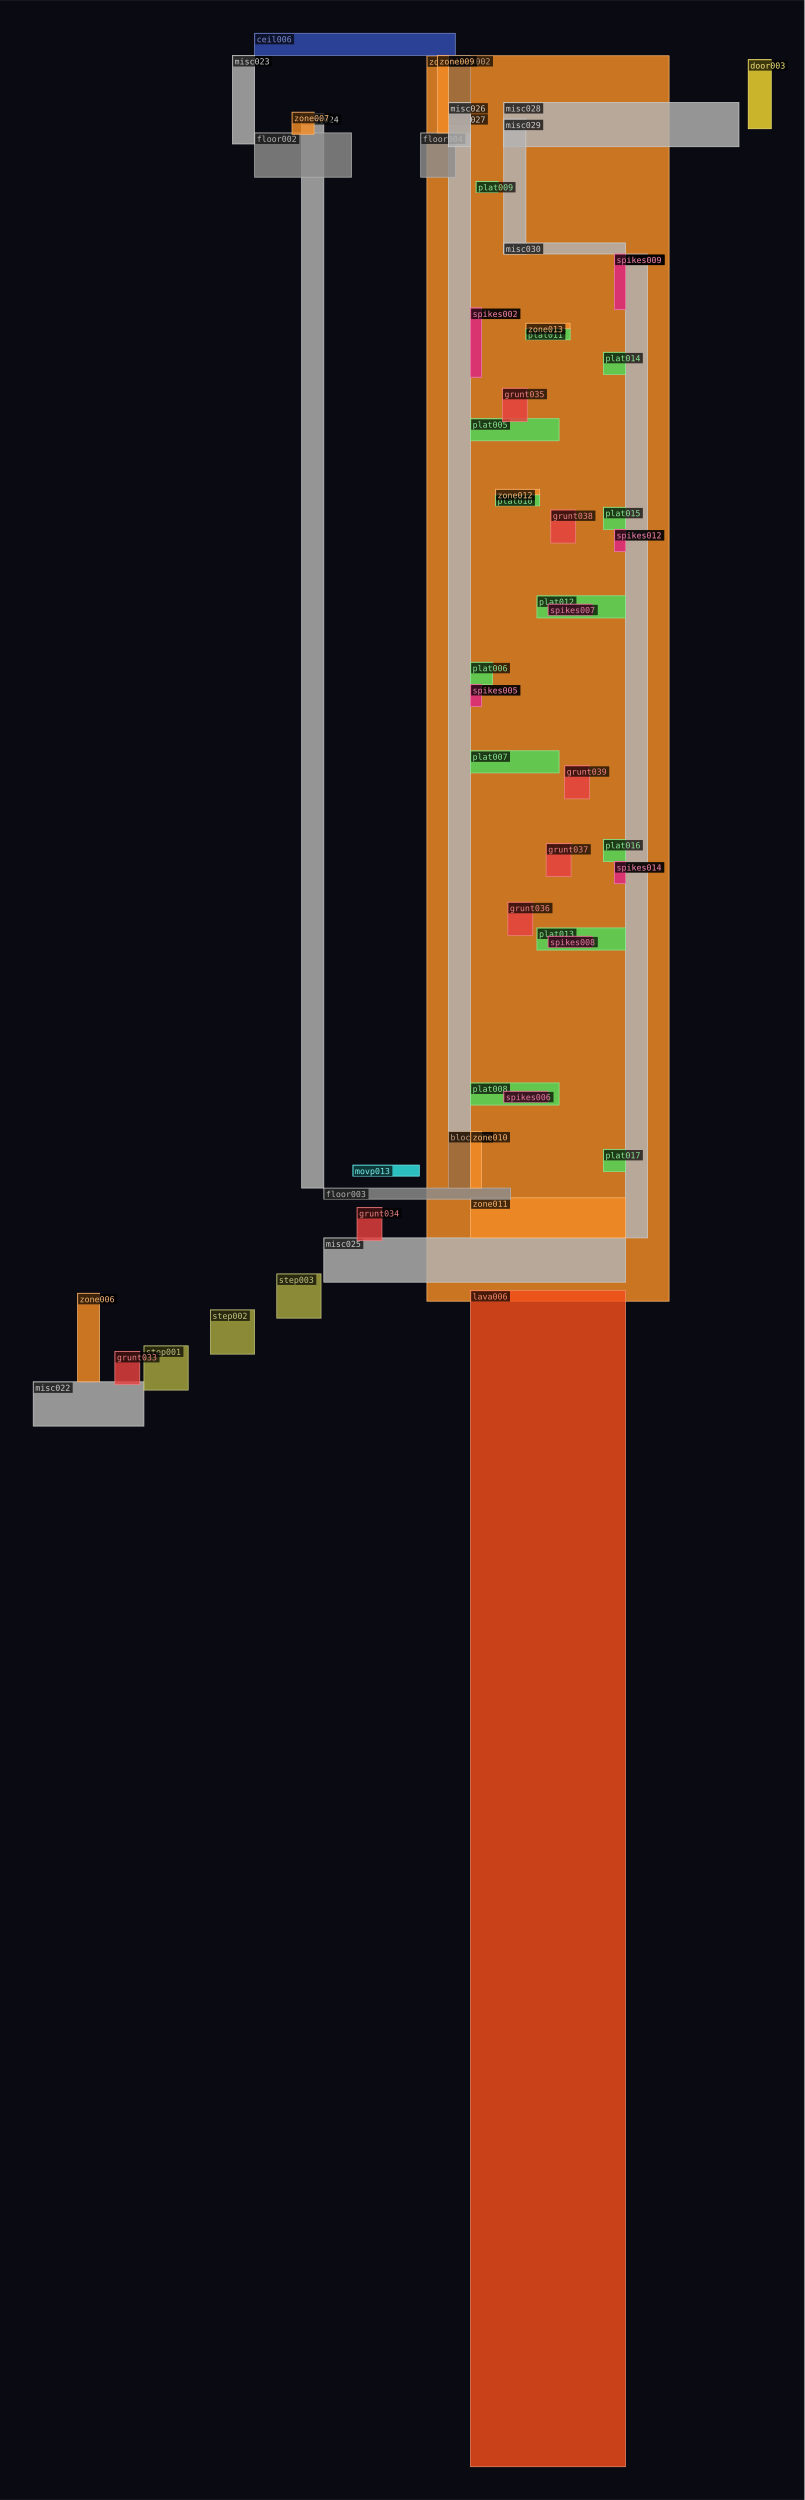
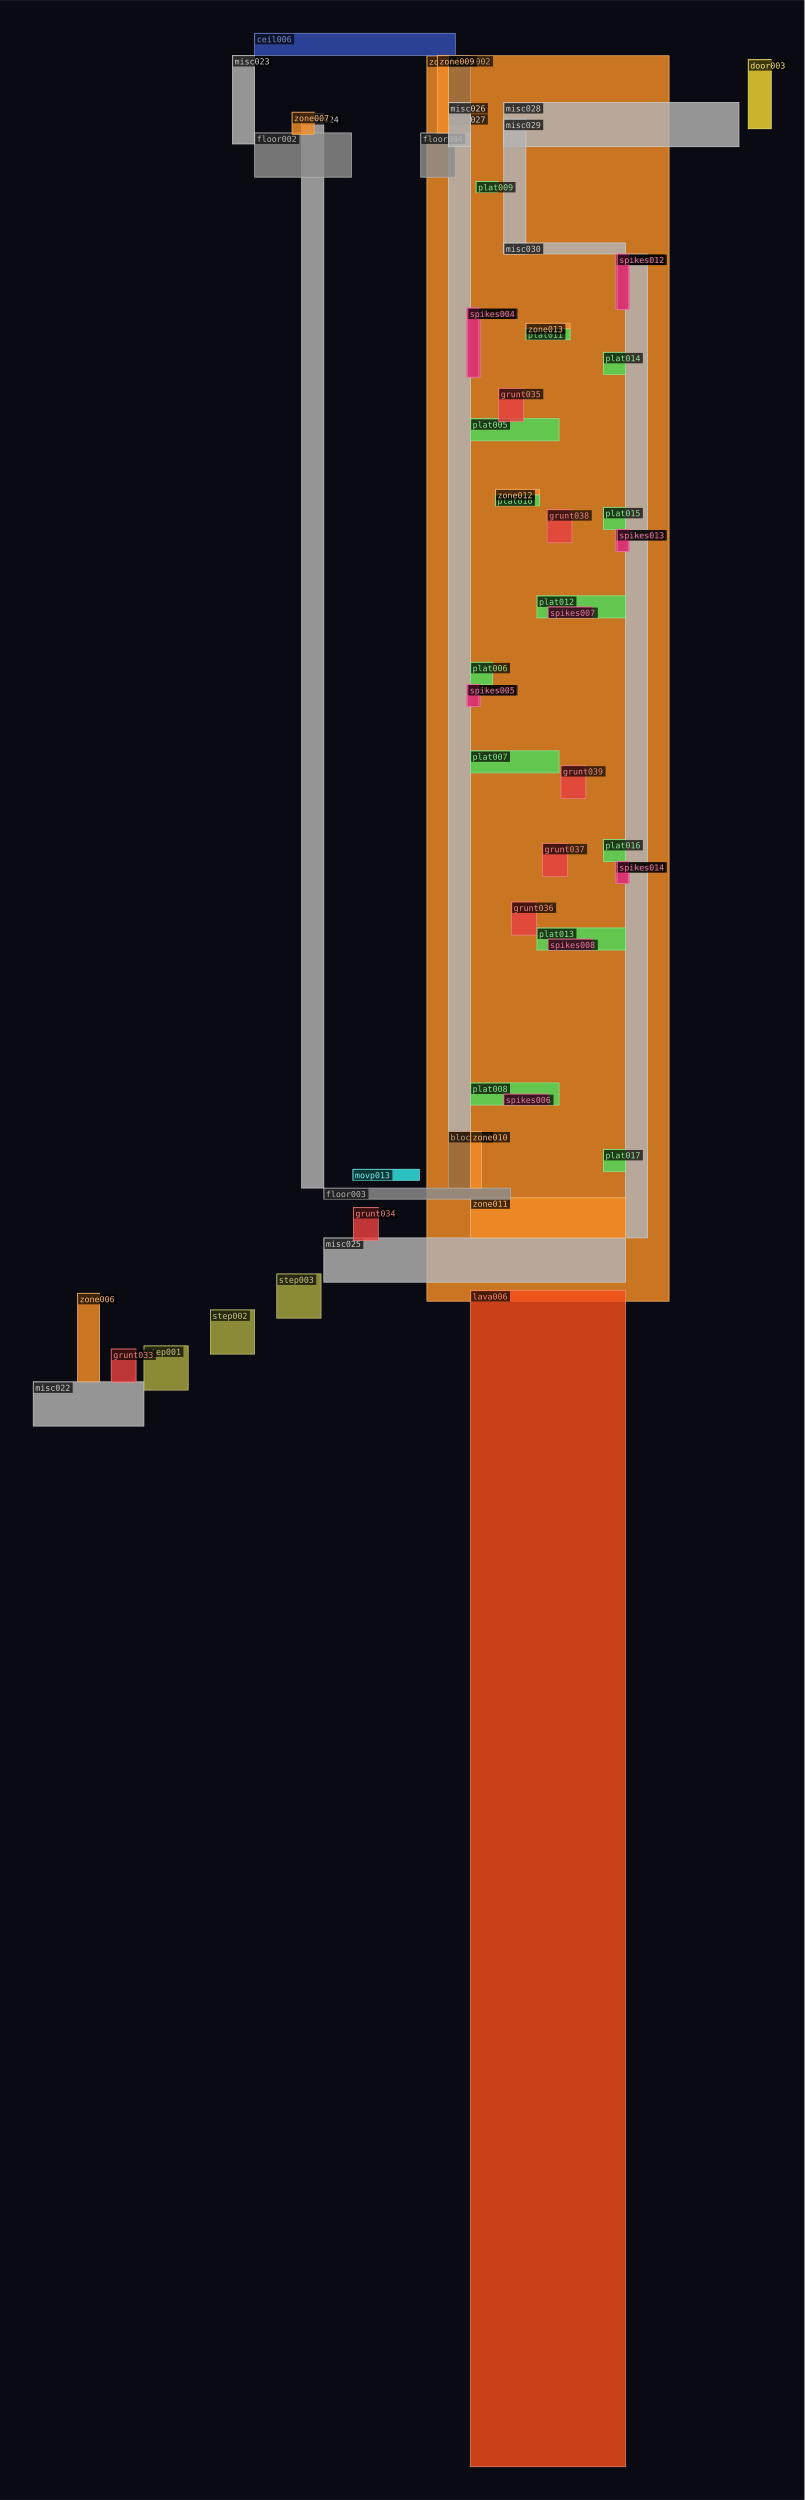
<svg xmlns="http://www.w3.org/2000/svg" viewBox="16064 -1370 2325.33 7226" width="901" height="2800" font-family="monospace">
  <rect x="16064" y="-1370" width="2325.33" height="7226" fill="#0a0a12" />
  <rect x="17298" y="-1209" width="700" height="3600" fill="#f28c26" fill-opacity="0.82" stroke="#f7b472" stroke-width="2" />
  <rect x="17300" y="-1207" width="112.16" height="30" fill="#000000" fill-opacity="0.7" />
  <text x="17304" y="-1183" font-size="24" fill="#f7b472">zone008</text>
  <rect x="17424" y="2360" width="448" height="3400" fill="#f24d1a" fill-opacity="0.82" stroke="#f78b6a" stroke-width="2" />
  <rect x="17426" y="2362" width="112.16" height="30" fill="#000000" fill-opacity="0.7" />
  <text x="17430" y="2386" font-size="24" fill="#f78b6a">lava006</text>
  <rect x="16936" y="-1042" width="64" height="3106" fill="#b3b3b3" fill-opacity="0.82" stroke="#cdcdcd" stroke-width="2" />
  <rect x="16938" y="-1040" width="112.16" height="30" fill="#000000" fill-opacity="0.7" />
  <text x="16942" y="-1016" font-size="24" fill="#cdcdcd">misc024</text>
  <rect x="17360" y="-1042" width="64" height="2942" fill="#b3b3b3" fill-opacity="0.82" stroke="#cdcdcd" stroke-width="2" />
  <rect x="17362" y="-1040" width="112.16" height="30" fill="#000000" fill-opacity="0.7" />
  <text x="17366" y="-1016" font-size="24" fill="#cdcdcd">misc027</text>
  <rect x="17872" y="-636" width="64" height="2844" fill="#b3b3b3" fill-opacity="0.82" stroke="#cdcdcd" stroke-width="2" />
  <rect x="17874" y="-634" width="112.16" height="30" fill="#000000" fill-opacity="0.7" />
  <text x="17878" y="-610" font-size="24" fill="#cdcdcd">misc031</text>
  <rect x="17000" y="2208" width="872" height="128" fill="#b3b3b3" fill-opacity="0.82" stroke="#cdcdcd" stroke-width="2" />
  <rect x="17002" y="2210" width="112.16" height="30" fill="#000000" fill-opacity="0.7" />
  <text x="17006" y="2234" font-size="24" fill="#cdcdcd">misc025</text>
  <rect x="17520" y="-1074" width="680" height="128" fill="#b3b3b3" fill-opacity="0.82" stroke="#cdcdcd" stroke-width="2" />
  <rect x="17522" y="-1072" width="112.16" height="30" fill="#000000" fill-opacity="0.7" />
  <text x="17526" y="-1048" font-size="24" fill="#cdcdcd">misc028</text>
  <rect x="17424" y="2092" width="448" height="116" fill="#f28c26" fill-opacity="0.82" stroke="#f7b472" stroke-width="2" />
  <rect x="17426" y="2094" width="112.16" height="30" fill="#000000" fill-opacity="0.7" />
  <text x="17430" y="2118" font-size="24" fill="#f7b472">zone011</text>
  <rect x="16160" y="2624" width="320" height="128" fill="#b3b3b3" fill-opacity="0.82" stroke="#cdcdcd" stroke-width="2" />
  <rect x="16162" y="2626" width="112.16" height="30" fill="#000000" fill-opacity="0.7" />
  <text x="16166" y="2650" font-size="24" fill="#cdcdcd">misc022</text>
  <rect x="16800" y="-1274" width="580" height="64" fill="#334db3" fill-opacity="0.82" stroke="#7a8bcd" stroke-width="2" />
  <rect x="16802" y="-1272" width="112.16" height="30" fill="#000000" fill-opacity="0.7" />
  <text x="16806" y="-1248" font-size="24" fill="#7a8bcd">ceil006</text>
  <rect x="16800" y="-986" width="280" height="128" fill="#8c8c8c" fill-opacity="0.82" stroke="#b4b4b4" stroke-width="2" />
  <rect x="16802" y="-984" width="127.04" height="30" fill="#000000" fill-opacity="0.7" />
  <text x="16806" y="-960" font-size="24" fill="#b4b4b4">floor002</text>
  <rect x="17520" y="-1026" width="64" height="390" fill="#b3b3b3" fill-opacity="0.82" stroke="#cdcdcd" stroke-width="2" />
  <rect x="17522" y="-1024" width="112.16" height="30" fill="#000000" fill-opacity="0.7" />
  <text x="17526" y="-1000" font-size="24" fill="#cdcdcd">misc029</text>
  <rect x="17000" y="2064" width="540" height="32" fill="#8c8c8c" fill-opacity="0.82" stroke="#b4b4b4" stroke-width="2" />
  <rect x="17002" y="2066" width="127.04" height="30" fill="#000000" fill-opacity="0.7" />
  <text x="17006" y="2090" font-size="24" fill="#b4b4b4">floor003</text>
  <rect x="16736" y="-1210" width="64" height="256" fill="#b3b3b3" fill-opacity="0.82" stroke="#cdcdcd" stroke-width="2" />
  <rect x="16738" y="-1208" width="112.16" height="30" fill="#000000" fill-opacity="0.7" />
  <text x="16742" y="-1184" font-size="24" fill="#cdcdcd">misc023</text>
  <rect x="17424" y="-160" width="256" height="64" fill="#4dd959" fill-opacity="0.82" stroke="#8be693" stroke-width="2" />
  <rect x="17426" y="-158" width="112.16" height="30" fill="#000000" fill-opacity="0.7" />
  <text x="17430" y="-134" font-size="24" fill="#8be693">plat005</text>
  <rect x="17616" y="352" width="256" height="64" fill="#4dd959" fill-opacity="0.82" stroke="#8be693" stroke-width="2" />
  <rect x="17618" y="354" width="112.16" height="30" fill="#000000" fill-opacity="0.7" />
  <text x="17622" y="378" font-size="24" fill="#8be693">plat012</text>
+   <rect x="16288" y="2368" width="64" height="256" fill="#f28c26" fill-opacity="0.82" stroke="#f7b472" stroke-width="2" />
+   <rect x="16290" y="2370" width="112.16" height="30" fill="#000000" fill-opacity="0.7" />
+   <text x="16294" y="2394" font-size="24" fill="#f7b472">zone006</text>
+   <rect x="16480" y="2520" width="128" height="128" fill="#a6a640" fill-opacity="0.82" stroke="#c5c583" stroke-width="2" />
+   <rect x="16482" y="2522" width="112.16" height="30" fill="#000000" fill-opacity="0.7" />
+   <text x="16486" y="2546" font-size="24" fill="#c5c583">step001</text>
+   <rect x="16672" y="2416" width="128" height="128" fill="#a6a640" fill-opacity="0.82" stroke="#c5c583" stroke-width="2" />
+   <rect x="16674" y="2418" width="112.16" height="30" fill="#000000" fill-opacity="0.7" />
+   <text x="16678" y="2442" font-size="24" fill="#c5c583">step002</text>
+   <rect x="16864" y="2312" width="128" height="128" fill="#a6a640" fill-opacity="0.82" stroke="#c5c583" stroke-width="2" />
+   <rect x="16866" y="2314" width="112.16" height="30" fill="#000000" fill-opacity="0.7" />
+   <text x="16870" y="2338" font-size="24" fill="#c5c583">step003</text>
+   <rect x="17424" y="1760" width="256" height="64" fill="#4dd959" fill-opacity="0.82" stroke="#8be693" stroke-width="2" />
+   <rect x="17426" y="1762" width="112.16" height="30" fill="#000000" fill-opacity="0.7" />
+   <text x="17430" y="1786" font-size="24" fill="#8be693">plat008</text>
  <rect x="17424" y="800" width="256" height="64" fill="#4dd959" fill-opacity="0.82" stroke="#8be693" stroke-width="2" />
  <rect x="17426" y="802" width="112.16" height="30" fill="#000000" fill-opacity="0.7" />
  <text x="17430" y="826" font-size="24" fill="#8be693">plat007</text>
  <rect x="17616" y="1312" width="256" height="64" fill="#4dd959" fill-opacity="0.82" stroke="#8be693" stroke-width="2" />
  <rect x="17618" y="1314" width="112.16" height="30" fill="#000000" fill-opacity="0.7" />
  <text x="17622" y="1338" font-size="24" fill="#8be693">plat013</text>
-   <rect x="17424" y="1760" width="256" height="64" fill="#4dd959" fill-opacity="0.82" stroke="#8be693" stroke-width="2" />
-   <rect x="17426" y="1762" width="112.16" height="30" fill="#000000" fill-opacity="0.7" />
-   <text x="17430" y="1786" font-size="24" fill="#8be693">plat008</text>
-   <rect x="16864" y="2312" width="128" height="128" fill="#a6a640" fill-opacity="0.82" stroke="#c5c583" stroke-width="2" />
-   <rect x="16866" y="2314" width="112.16" height="30" fill="#000000" fill-opacity="0.7" />
-   <text x="16870" y="2338" font-size="24" fill="#c5c583">step003</text>
-   <rect x="16672" y="2416" width="128" height="128" fill="#a6a640" fill-opacity="0.82" stroke="#c5c583" stroke-width="2" />
-   <rect x="16674" y="2418" width="112.16" height="30" fill="#000000" fill-opacity="0.7" />
-   <text x="16678" y="2442" font-size="24" fill="#c5c583">step002</text>
-   <rect x="16480" y="2520" width="128" height="128" fill="#a6a640" fill-opacity="0.82" stroke="#c5c583" stroke-width="2" />
-   <rect x="16482" y="2522" width="112.16" height="30" fill="#000000" fill-opacity="0.7" />
-   <text x="16486" y="2546" font-size="24" fill="#c5c583">step001</text>
-   <rect x="16288" y="2368" width="64" height="256" fill="#f28c26" fill-opacity="0.82" stroke="#f7b472" stroke-width="2" />
-   <rect x="16290" y="2370" width="112.16" height="30" fill="#000000" fill-opacity="0.7" />
-   <text x="16294" y="2394" font-size="24" fill="#f7b472">zone006</text>
  <rect x="17360" y="-1210" width="64" height="224" fill="#996b40" fill-opacity="0.82" stroke="#bd9f83" stroke-width="2" />
  <rect x="17362" y="-1208" width="127.04" height="30" fill="#000000" fill-opacity="0.7" />
  <text x="17366" y="-1184" font-size="24" fill="#bd9f83">block002</text>
  <rect x="18226.67" y="-1198" width="66.67" height="200" fill="#f2d933" fill-opacity="0.82" stroke="#f7e67a" stroke-width="2" />
  <rect x="18228.67" y="-1196" width="112.16" height="30" fill="#000000" fill-opacity="0.7" />
  <text x="18232.67" y="-1172" font-size="24" fill="#f7e67a">door003</text>
  <rect x="17280" y="-986" width="100" height="128" fill="#8c8c8c" fill-opacity="0.82" stroke="#b4b4b4" stroke-width="2" />
  <rect x="17282" y="-984" width="127.04" height="30" fill="#000000" fill-opacity="0.7" />
  <text x="17286" y="-960" font-size="24" fill="#b4b4b4">floor004</text>
  <rect x="17520" y="-668" width="352" height="32" fill="#b3b3b3" fill-opacity="0.82" stroke="#cdcdcd" stroke-width="2" />
  <rect x="17522" y="-666" width="112.16" height="30" fill="#000000" fill-opacity="0.7" />
  <text x="17526" y="-642" font-size="24" fill="#cdcdcd">misc030</text>
  <rect x="17360" y="1900" width="64" height="164" fill="#996b40" fill-opacity="0.82" stroke="#bd9f83" stroke-width="2" />
  <rect x="17362" y="1902" width="127.04" height="30" fill="#000000" fill-opacity="0.7" />
  <text x="17366" y="1926" font-size="24" fill="#bd9f83">block003</text>
  <rect x="17360" y="-1074" width="64" height="128" fill="#b3b3b3" fill-opacity="0.82" stroke="#cdcdcd" stroke-width="2" />
  <rect x="17362" y="-1072" width="112.16" height="30" fill="#000000" fill-opacity="0.7" />
  <text x="17366" y="-1048" font-size="24" fill="#cdcdcd">misc026</text>
+   <rect x="17412" y="-480" width="40" height="200" fill="#d93373" fill-opacity="0.82" stroke="#e67aa4" stroke-width="2" />
+   <rect x="17414" y="-478" width="141.92" height="30" fill="#000000" fill-opacity="0.7" />
+   <text x="17418" y="-454" font-size="24" fill="#e67aa4">spikes002</text>
  <rect x="17328" y="-1210" width="32" height="224" fill="#f28c26" fill-opacity="0.82" stroke="#f7b472" stroke-width="2" />
  <rect x="17330" y="-1208" width="112.16" height="30" fill="#000000" fill-opacity="0.7" />
  <text x="17334" y="-1184" font-size="24" fill="#f7b472">zone009</text>
-   <rect x="17531.92" y="1237.58" width="72" height="96" fill="#e64040" fill-opacity="0.82" stroke="#ee8383" stroke-width="2" />
-   <rect x="17533.92" y="1239.58" width="127.04" height="30" fill="#000000" fill-opacity="0.7" />
-   <text x="17537.92" y="1263.58" font-size="24" fill="#ee8383">grunt036</text>
-   <rect x="17642.68" y="1067.81" width="72" height="96" fill="#e64040" fill-opacity="0.82" stroke="#ee8383" stroke-width="2" />
-   <rect x="17644.68" y="1069.81" width="127.04" height="30" fill="#000000" fill-opacity="0.7" />
-   <text x="17648.68" y="1093.81" font-size="24" fill="#ee8383">grunt037</text>
-   <rect x="17696.02" y="842.95" width="72" height="96" fill="#e64040" fill-opacity="0.82" stroke="#ee8383" stroke-width="2" />
-   <rect x="17698.02" y="844.95" width="127.04" height="30" fill="#000000" fill-opacity="0.7" />
-   <text x="17702.02" y="868.95" font-size="24" fill="#ee8383">grunt039</text>
-   <rect x="17656.02" y="103.58" width="72" height="96" fill="#e64040" fill-opacity="0.82" stroke="#ee8383" stroke-width="2" />
-   <rect x="17658.02" y="105.58" width="127.04" height="30" fill="#000000" fill-opacity="0.7" />
-   <text x="17662.02" y="129.58" font-size="24" fill="#ee8383">grunt038</text>
-   <rect x="17516.02" y="-248.06" width="72" height="96" fill="#e64040" fill-opacity="0.82" stroke="#ee8383" stroke-width="2" />
-   <rect x="17518.02" y="-246.06" width="127.04" height="30" fill="#000000" fill-opacity="0.7" />
-   <text x="17522.02" y="-222.06" font-size="24" fill="#ee8383">grunt035</text>
-   <rect x="16396.02" y="2535.93" width="72" height="96" fill="#e64040" fill-opacity="0.82" stroke="#ee8383" stroke-width="2" />
-   <rect x="16398.02" y="2537.93" width="127.04" height="30" fill="#000000" fill-opacity="0.7" />
-   <text x="16402.02" y="2561.93" font-size="24" fill="#ee8383">grunt033</text>
-   <rect x="17096.02" y="2119.93" width="72" height="96" fill="#e64040" fill-opacity="0.82" stroke="#ee8383" stroke-width="2" />
-   <rect x="17098.02" y="2121.93" width="127.04" height="30" fill="#000000" fill-opacity="0.7" />
-   <text x="17102.02" y="2145.93" font-size="24" fill="#ee8383">grunt034</text>
-   <rect x="17424" y="-480" width="32" height="200" fill="#d93373" fill-opacity="0.82" stroke="#e67aa4" stroke-width="2" />
-   <rect x="17426" y="-478" width="141.92" height="30" fill="#000000" fill-opacity="0.7" />
-   <text x="17430" y="-454" font-size="24" fill="#e67aa4">spikes003</text>
-   <rect x="17424" y="-480" width="32" height="200" fill="#d93373" fill-opacity="0.82" stroke="#e67aa4" stroke-width="2" />
-   <rect x="17426" y="-478" width="141.92" height="30" fill="#000000" fill-opacity="0.7" />
-   <text x="17430" y="-454" font-size="24" fill="#e67aa4">spikes002</text>
-   <rect x="17084" y="1997.5" width="192" height="32" fill="#33e6e6" fill-opacity="0.82" stroke="#7aeeee" stroke-width="2" />
-   <rect x="17086" y="1999.5" width="112.16" height="30" fill="#000000" fill-opacity="0.7" />
-   <text x="17090" y="2023.5" font-size="24" fill="#7aeeee">movp013</text>
+   <rect x="17645.34" y="102.74" width="72" height="96" fill="#e64040" fill-opacity="0.82" stroke="#ee8383" stroke-width="2" />
+   <rect x="17647.34" y="104.74" width="127.04" height="30" fill="#000000" fill-opacity="0.7" />
+   <text x="17651.34" y="128.74" font-size="24" fill="#ee8383">grunt038</text>
+   <rect x="17085.34" y="2119.93" width="72" height="96" fill="#e64040" fill-opacity="0.82" stroke="#ee8383" stroke-width="2" />
+   <rect x="17087.34" y="2121.93" width="127.04" height="30" fill="#000000" fill-opacity="0.7" />
+   <text x="17091.34" y="2145.93" font-size="24" fill="#ee8383">grunt034</text>
+   <rect x="17505.34" y="-248.06" width="72" height="96" fill="#e64040" fill-opacity="0.82" stroke="#ee8383" stroke-width="2" />
+   <rect x="17507.34" y="-246.06" width="127.04" height="30" fill="#000000" fill-opacity="0.7" />
+   <text x="17511.34" y="-222.06" font-size="24" fill="#ee8383">grunt035</text>
+   <rect x="16385.34" y="2529.02" width="72" height="96" fill="#e64040" fill-opacity="0.82" stroke="#ee8383" stroke-width="2" />
+   <rect x="16387.34" y="2531.02" width="127.04" height="30" fill="#000000" fill-opacity="0.7" />
+   <text x="16391.34" y="2555.02" font-size="24" fill="#ee8383">grunt033</text>
+   <rect x="17542.59" y="1236.74" width="72" height="96" fill="#e64040" fill-opacity="0.82" stroke="#ee8383" stroke-width="2" />
+   <rect x="17544.59" y="1238.74" width="127.04" height="30" fill="#000000" fill-opacity="0.7" />
+   <text x="17548.59" y="1262.74" font-size="24" fill="#ee8383">grunt036</text>
+   <rect x="17632.01" y="1067.3" width="72" height="96" fill="#e64040" fill-opacity="0.82" stroke="#ee8383" stroke-width="2" />
+   <rect x="17634.01" y="1069.3" width="127.04" height="30" fill="#000000" fill-opacity="0.7" />
+   <text x="17638.01" y="1093.3" font-size="24" fill="#ee8383">grunt037</text>
+   <rect x="17685.34" y="842.44" width="72" height="96" fill="#e64040" fill-opacity="0.82" stroke="#ee8383" stroke-width="2" />
+   <rect x="17687.34" y="844.44" width="127.04" height="30" fill="#000000" fill-opacity="0.7" />
+   <text x="17691.34" y="868.44" font-size="24" fill="#ee8383">grunt039</text>
+   <rect x="17844" y="-636" width="40" height="160" fill="#d93373" fill-opacity="0.82" stroke="#e67aa4" stroke-width="2" />
+   <rect x="17846" y="-634" width="141.92" height="30" fill="#000000" fill-opacity="0.7" />
+   <text x="17850" y="-610" font-size="24" fill="#e67aa4">spikes009</text>
+   <rect x="17416" y="-480" width="32" height="200" fill="#d93373" fill-opacity="0.82" stroke="#e67aa4" stroke-width="2" />
+   <rect x="17418" y="-478" width="141.92" height="30" fill="#000000" fill-opacity="0.7" />
+   <text x="17422" y="-454" font-size="24" fill="#e67aa4">spikes004</text>
+   <rect x="17084" y="2009.5" width="192" height="32" fill="#33e6e6" fill-opacity="0.82" stroke="#7aeeee" stroke-width="2" />
+   <rect x="17086" y="2011.5" width="112.16" height="30" fill="#000000" fill-opacity="0.7" />
+   <text x="17090" y="2035.5" font-size="24" fill="#7aeeee">movp013</text>
  <rect x="17424" y="1900" width="32" height="164" fill="#f28c26" fill-opacity="0.82" stroke="#f7b472" stroke-width="2" />
  <rect x="17426" y="1902" width="112.16" height="30" fill="#000000" fill-opacity="0.7" />
  <text x="17430" y="1926" font-size="24" fill="#f7b472">zone010</text>
-   <rect x="17840" y="-636" width="32" height="160" fill="#d93373" fill-opacity="0.82" stroke="#e67aa4" stroke-width="2" />
-   <rect x="17842" y="-634" width="141.92" height="30" fill="#000000" fill-opacity="0.7" />
-   <text x="17846" y="-610" font-size="24" fill="#e67aa4">spikes010</text>
-   <rect x="17840" y="-636" width="32" height="160" fill="#d93373" fill-opacity="0.82" stroke="#e67aa4" stroke-width="2" />
-   <rect x="17842" y="-634" width="141.92" height="30" fill="#000000" fill-opacity="0.7" />
-   <text x="17846" y="-610" font-size="24" fill="#e67aa4">spikes009</text>
+   <rect x="17848" y="-636" width="32" height="160" fill="#d93373" fill-opacity="0.82" stroke="#e67aa4" stroke-width="2" />
+   <rect x="17850" y="-634" width="141.92" height="30" fill="#000000" fill-opacity="0.7" />
+   <text x="17854" y="-610" font-size="24" fill="#e67aa4">spikes012</text>
+   <rect x="17520" y="1792" width="128" height="32" fill="#d93373" fill-opacity="0.82" stroke="#e67aa4" stroke-width="2" />
+   <rect x="17522" y="1794" width="141.92" height="30" fill="#000000" fill-opacity="0.7" />
+   <text x="17526" y="1818" font-size="24" fill="#e67aa4">spikes006</text>
+   <rect x="17648" y="1344" width="128" height="32" fill="#d93373" fill-opacity="0.82" stroke="#e67aa4" stroke-width="2" />
+   <rect x="17650" y="1346" width="141.92" height="30" fill="#000000" fill-opacity="0.7" />
+   <text x="17654" y="1370" font-size="24" fill="#e67aa4">spikes008</text>
+   <rect x="17648" y="384" width="128" height="32" fill="#d93373" fill-opacity="0.82" stroke="#e67aa4" stroke-width="2" />
+   <rect x="17650" y="386" width="141.92" height="30" fill="#000000" fill-opacity="0.7" />
+   <text x="17654" y="410" font-size="24" fill="#e67aa4">spikes007</text>
+   <rect x="17808" y="1952" width="64" height="64" fill="#4dd959" fill-opacity="0.82" stroke="#8be693" stroke-width="2" />
+   <rect x="17810" y="1954" width="112.16" height="30" fill="#000000" fill-opacity="0.7" />
+   <text x="17814" y="1978" font-size="24" fill="#8be693">plat017</text>
+   <rect x="17808" y="-352" width="64" height="64" fill="#4dd959" fill-opacity="0.82" stroke="#8be693" stroke-width="2" />
+   <rect x="17810" y="-350" width="112.16" height="30" fill="#000000" fill-opacity="0.7" />
+   <text x="17814" y="-326" font-size="24" fill="#8be693">plat014</text>
+   <rect x="17808" y="1056" width="64" height="64" fill="#4dd959" fill-opacity="0.82" stroke="#8be693" stroke-width="2" />
+   <rect x="17810" y="1058" width="112.16" height="30" fill="#000000" fill-opacity="0.7" />
+   <text x="17814" y="1082" font-size="24" fill="#8be693">plat016</text>
+   <rect x="17424" y="544" width="64" height="64" fill="#4dd959" fill-opacity="0.82" stroke="#8be693" stroke-width="2" />
+   <rect x="17426" y="546" width="112.16" height="30" fill="#000000" fill-opacity="0.7" />
+   <text x="17430" y="570" font-size="24" fill="#8be693">plat006</text>
+   <rect x="17808" y="96" width="64" height="64" fill="#4dd959" fill-opacity="0.82" stroke="#8be693" stroke-width="2" />
+   <rect x="17810" y="98" width="112.16" height="30" fill="#000000" fill-opacity="0.7" />
+   <text x="17814" y="122" font-size="24" fill="#8be693">plat015</text>
  <rect x="16908" y="-1046" width="64" height="64" fill="#f28c26" fill-opacity="0.82" stroke="#f7b472" stroke-width="2" />
  <rect x="16910" y="-1044" width="112.16" height="30" fill="#000000" fill-opacity="0.7" />
  <text x="16914" y="-1020" font-size="24" fill="#f7b472">zone007</text>
-   <rect x="17808" y="96" width="64" height="64" fill="#4dd959" fill-opacity="0.82" stroke="#8be693" stroke-width="2" />
-   <rect x="17810" y="98" width="112.16" height="30" fill="#000000" fill-opacity="0.7" />
-   <text x="17814" y="122" font-size="24" fill="#8be693">plat015</text>
-   <rect x="17424" y="544" width="64" height="64" fill="#4dd959" fill-opacity="0.82" stroke="#8be693" stroke-width="2" />
-   <rect x="17426" y="546" width="112.16" height="30" fill="#000000" fill-opacity="0.7" />
-   <text x="17430" y="570" font-size="24" fill="#8be693">plat006</text>
-   <rect x="17808" y="1056" width="64" height="64" fill="#4dd959" fill-opacity="0.82" stroke="#8be693" stroke-width="2" />
-   <rect x="17810" y="1058" width="112.16" height="30" fill="#000000" fill-opacity="0.7" />
-   <text x="17814" y="1082" font-size="24" fill="#8be693">plat016</text>
-   <rect x="17808" y="-352" width="64" height="64" fill="#4dd959" fill-opacity="0.82" stroke="#8be693" stroke-width="2" />
-   <rect x="17810" y="-350" width="112.16" height="30" fill="#000000" fill-opacity="0.7" />
-   <text x="17814" y="-326" font-size="24" fill="#8be693">plat014</text>
-   <rect x="17808" y="1952" width="64" height="64" fill="#4dd959" fill-opacity="0.82" stroke="#8be693" stroke-width="2" />
-   <rect x="17810" y="1954" width="112.16" height="30" fill="#000000" fill-opacity="0.7" />
-   <text x="17814" y="1978" font-size="24" fill="#8be693">plat017</text>
-   <rect x="17648" y="376" width="128" height="32" fill="#d93373" fill-opacity="0.82" stroke="#e67aa4" stroke-width="2" />
-   <rect x="17650" y="378" width="141.92" height="30" fill="#000000" fill-opacity="0.7" />
-   <text x="17654" y="402" font-size="24" fill="#e67aa4">spikes007</text>
  <rect x="17496" y="60" width="128" height="32" fill="#4dd959" fill-opacity="0.82" stroke="#8be693" stroke-width="2" />
  <rect x="17498" y="62" width="112.16" height="30" fill="#000000" fill-opacity="0.7" />
  <text x="17502" y="86" font-size="24" fill="#8be693">plat010</text>
-   <rect x="17648" y="1336" width="128" height="32" fill="#d93373" fill-opacity="0.82" stroke="#e67aa4" stroke-width="2" />
-   <rect x="17650" y="1338" width="141.92" height="30" fill="#000000" fill-opacity="0.7" />
-   <text x="17654" y="1362" font-size="24" fill="#e67aa4">spikes008</text>
  <rect x="17584" y="-420" width="128" height="32" fill="#4dd959" fill-opacity="0.82" stroke="#8be693" stroke-width="2" />
  <rect x="17586" y="-418" width="112.16" height="30" fill="#000000" fill-opacity="0.7" />
  <text x="17590" y="-394" font-size="24" fill="#8be693">plat011</text>
-   <rect x="17520" y="1784" width="128" height="32" fill="#d93373" fill-opacity="0.82" stroke="#e67aa4" stroke-width="2" />
-   <rect x="17522" y="1786" width="141.92" height="30" fill="#000000" fill-opacity="0.7" />
-   <text x="17526" y="1810" font-size="24" fill="#e67aa4">spikes006</text>
-   <rect x="17840" y="1120" width="32" height="64" fill="#d93373" fill-opacity="0.82" stroke="#e67aa4" stroke-width="2" />
-   <rect x="17842" y="1122" width="141.92" height="30" fill="#000000" fill-opacity="0.7" />
-   <text x="17846" y="1146" font-size="24" fill="#e67aa4">spikes013</text>
-   <rect x="17840" y="1120" width="32" height="64" fill="#d93373" fill-opacity="0.82" stroke="#e67aa4" stroke-width="2" />
-   <rect x="17842" y="1122" width="141.92" height="30" fill="#000000" fill-opacity="0.7" />
-   <text x="17846" y="1146" font-size="24" fill="#e67aa4">spikes014</text>
-   <rect x="17424" y="608" width="32" height="64" fill="#d93373" fill-opacity="0.82" stroke="#e67aa4" stroke-width="2" />
-   <rect x="17426" y="610" width="141.92" height="30" fill="#000000" fill-opacity="0.7" />
-   <text x="17430" y="634" font-size="24" fill="#e67aa4">spikes004</text>
-   <rect x="17424" y="608" width="32" height="64" fill="#d93373" fill-opacity="0.82" stroke="#e67aa4" stroke-width="2" />
-   <rect x="17426" y="610" width="141.92" height="30" fill="#000000" fill-opacity="0.7" />
-   <text x="17430" y="634" font-size="24" fill="#e67aa4">spikes005</text>
-   <rect x="17840" y="160" width="32" height="64" fill="#d93373" fill-opacity="0.82" stroke="#e67aa4" stroke-width="2" />
-   <rect x="17842" y="162" width="141.92" height="30" fill="#000000" fill-opacity="0.7" />
-   <text x="17846" y="186" font-size="24" fill="#e67aa4">spikes011</text>
-   <rect x="17840" y="160" width="32" height="64" fill="#d93373" fill-opacity="0.82" stroke="#e67aa4" stroke-width="2" />
-   <rect x="17842" y="162" width="141.92" height="30" fill="#000000" fill-opacity="0.7" />
-   <text x="17846" y="186" font-size="24" fill="#e67aa4">spikes012</text>
+   <rect x="17844" y="1120" width="40" height="64" fill="#d93373" fill-opacity="0.82" stroke="#e67aa4" stroke-width="2" />
+   <rect x="17846" y="1122" width="141.92" height="30" fill="#000000" fill-opacity="0.7" />
+   <text x="17850" y="1146" font-size="24" fill="#e67aa4">spikes011</text>
+   <rect x="17412" y="608" width="40" height="64" fill="#d93373" fill-opacity="0.82" stroke="#e67aa4" stroke-width="2" />
+   <rect x="17414" y="610" width="141.92" height="30" fill="#000000" fill-opacity="0.7" />
+   <text x="17418" y="634" font-size="24" fill="#e67aa4">spikes003</text>
+   <rect x="17844" y="160" width="40" height="64" fill="#d93373" fill-opacity="0.82" stroke="#e67aa4" stroke-width="2" />
+   <rect x="17846" y="162" width="141.92" height="30" fill="#000000" fill-opacity="0.7" />
+   <text x="17850" y="186" font-size="24" fill="#e67aa4">spikes010</text>
+   <rect x="17416" y="608" width="32" height="64" fill="#d93373" fill-opacity="0.82" stroke="#e67aa4" stroke-width="2" />
+   <rect x="17418" y="610" width="141.92" height="30" fill="#000000" fill-opacity="0.7" />
+   <text x="17422" y="634" font-size="24" fill="#e67aa4">spikes005</text>
+   <rect x="17848" y="1120" width="32" height="64" fill="#d93373" fill-opacity="0.82" stroke="#e67aa4" stroke-width="2" />
+   <rect x="17850" y="1122" width="141.92" height="30" fill="#000000" fill-opacity="0.7" />
+   <text x="17854" y="1146" font-size="24" fill="#e67aa4">spikes014</text>
+   <rect x="17848" y="160" width="32" height="64" fill="#d93373" fill-opacity="0.82" stroke="#e67aa4" stroke-width="2" />
+   <rect x="17850" y="162" width="141.92" height="30" fill="#000000" fill-opacity="0.7" />
+   <text x="17854" y="186" font-size="24" fill="#e67aa4">spikes013</text>
  <rect x="17440" y="-846" width="64" height="32" fill="#4dd959" fill-opacity="0.82" stroke="#8be693" stroke-width="2" />
  <rect x="17442" y="-844" width="112.16" height="30" fill="#000000" fill-opacity="0.7" />
  <text x="17446" y="-820" font-size="24" fill="#8be693">plat009</text>
+   <rect x="17496" y="44" width="128" height="16" fill="#f28c26" fill-opacity="0.82" stroke="#f7b472" stroke-width="2" />
+   <rect x="17498" y="46" width="112.16" height="30" fill="#000000" fill-opacity="0.7" />
+   <text x="17502" y="70" font-size="24" fill="#f7b472">zone012</text>
  <rect x="17584" y="-436" width="128" height="16" fill="#f28c26" fill-opacity="0.82" stroke="#f7b472" stroke-width="2" />
  <rect x="17586" y="-434" width="112.16" height="30" fill="#000000" fill-opacity="0.7" />
  <text x="17590" y="-410" font-size="24" fill="#f7b472">zone013</text>
-   <rect x="17496" y="44" width="128" height="16" fill="#f28c26" fill-opacity="0.82" stroke="#f7b472" stroke-width="2" />
-   <rect x="17498" y="46" width="112.16" height="30" fill="#000000" fill-opacity="0.7" />
-   <text x="17502" y="70" font-size="24" fill="#f7b472">zone012</text>
</svg>
